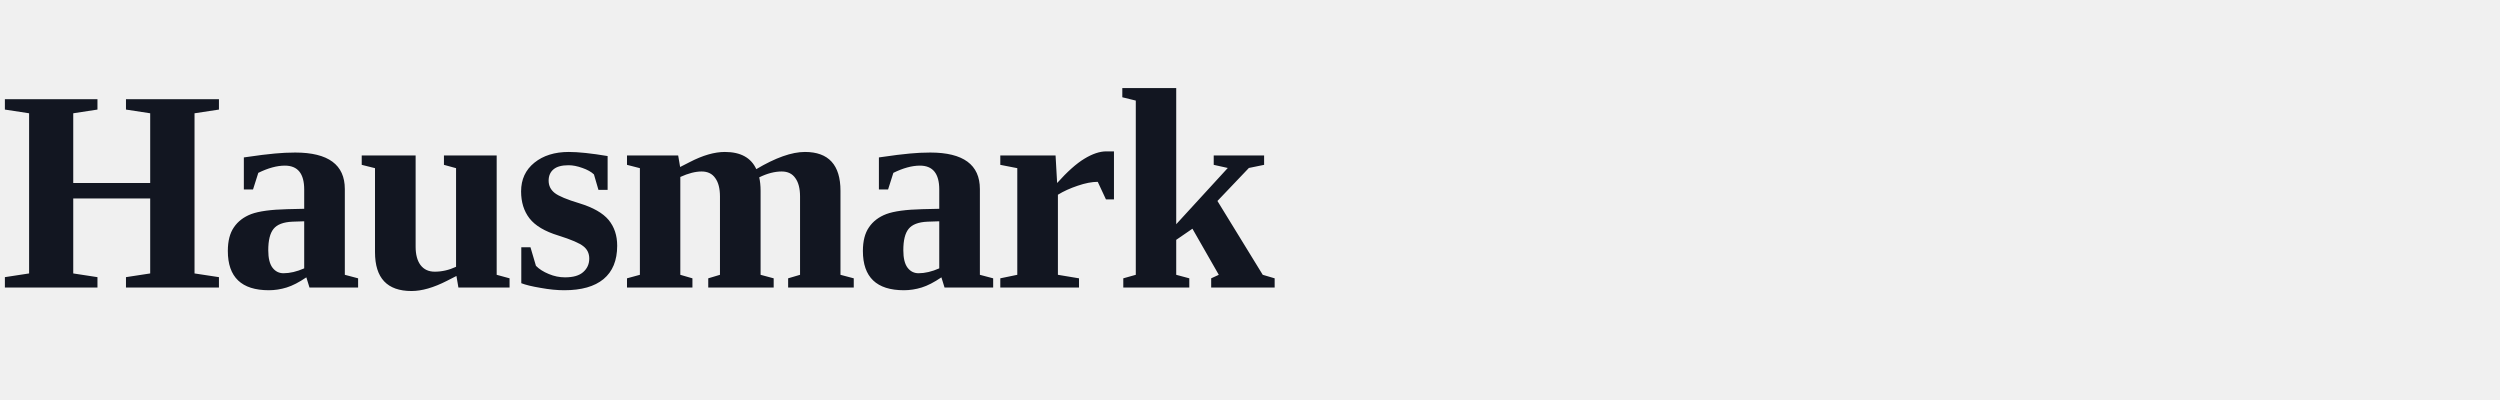
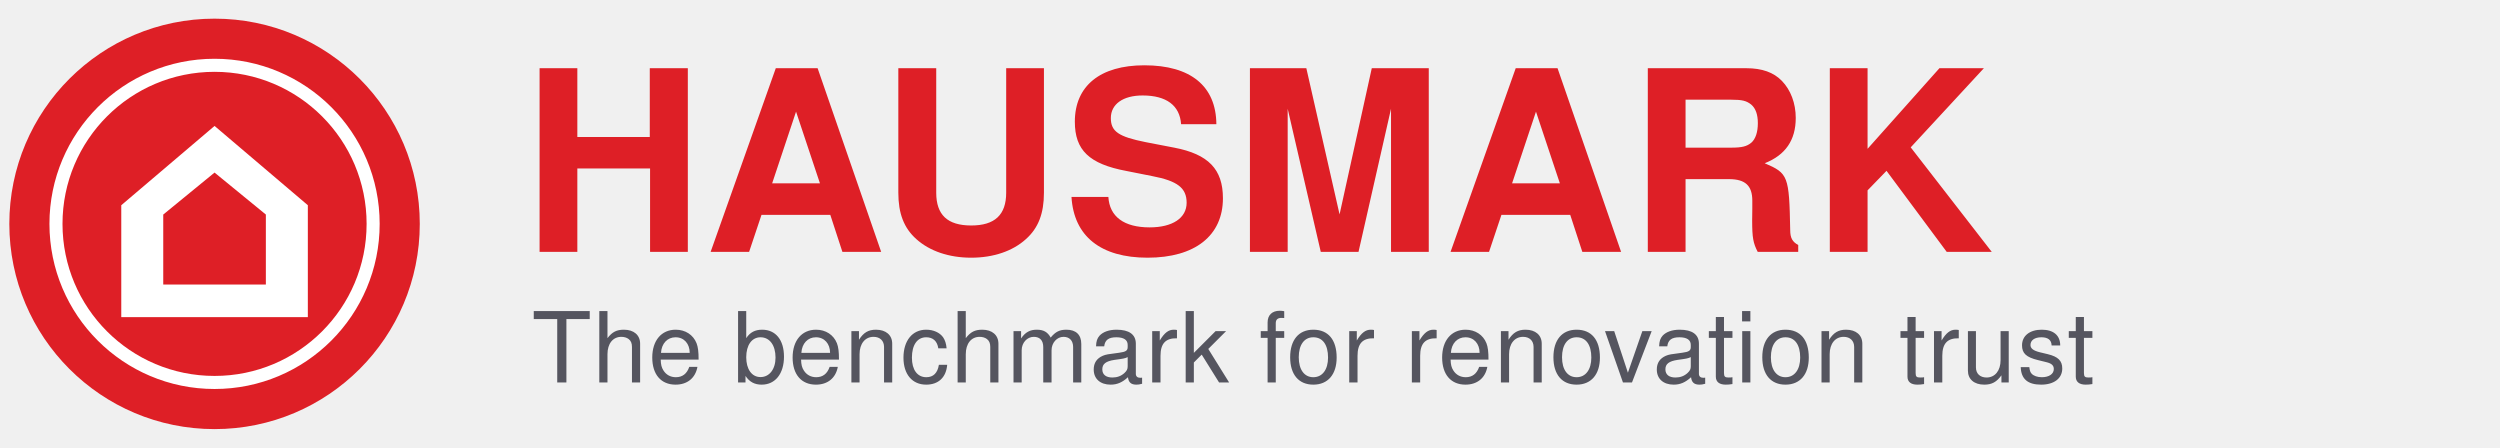
- <svg xmlns="http://www.w3.org/2000/svg" viewBox="0 0 200 32" width="200" height="32" role="img" aria-label="Hausmark">
-   <text x="0" y="23" font-family="Georgia, Times New Roman, serif" font-size="23" font-weight="600" letter-spacing="-0.4" fill="#121621">Hausmark</text>
+ <svg xmlns="http://www.w3.org/2000/svg" viewBox="0 0 268 48" width="268" height="48" role="img" aria-label="Hausmark — The benchmark for renovation trust">
+   <g>
+     <circle cx="23" cy="24" r="22" fill="#DE1F26" />
+     <circle cx="23" cy="24" r="17" fill="none" stroke="#FFFFFF" stroke-width="1.4" />
+     <path d="M23 13.5 L33 22 L33 34 L13 34 L13 22 Z" fill="#FFFFFF" />
+     <path d="M23 18.5 L28.5 23 L28.5 30.5 L17.5 30.5 L17.5 23 Z" fill="#DE1F26" />
+   </g>
+   <text x="56" y="27" font-family="Helvetica Neue, Helvetica, Arial, sans-serif" font-size="27" font-weight="700" letter-spacing="0.2" fill="#DE1F26">HAUSMARK</text>
+   <text x="57" y="41" font-family="Helvetica Neue, Helvetica, Arial, sans-serif" font-size="10.5" font-weight="400" letter-spacing="0.15" fill="#55555F">The benchmark for renovation trust</text>
</svg>
